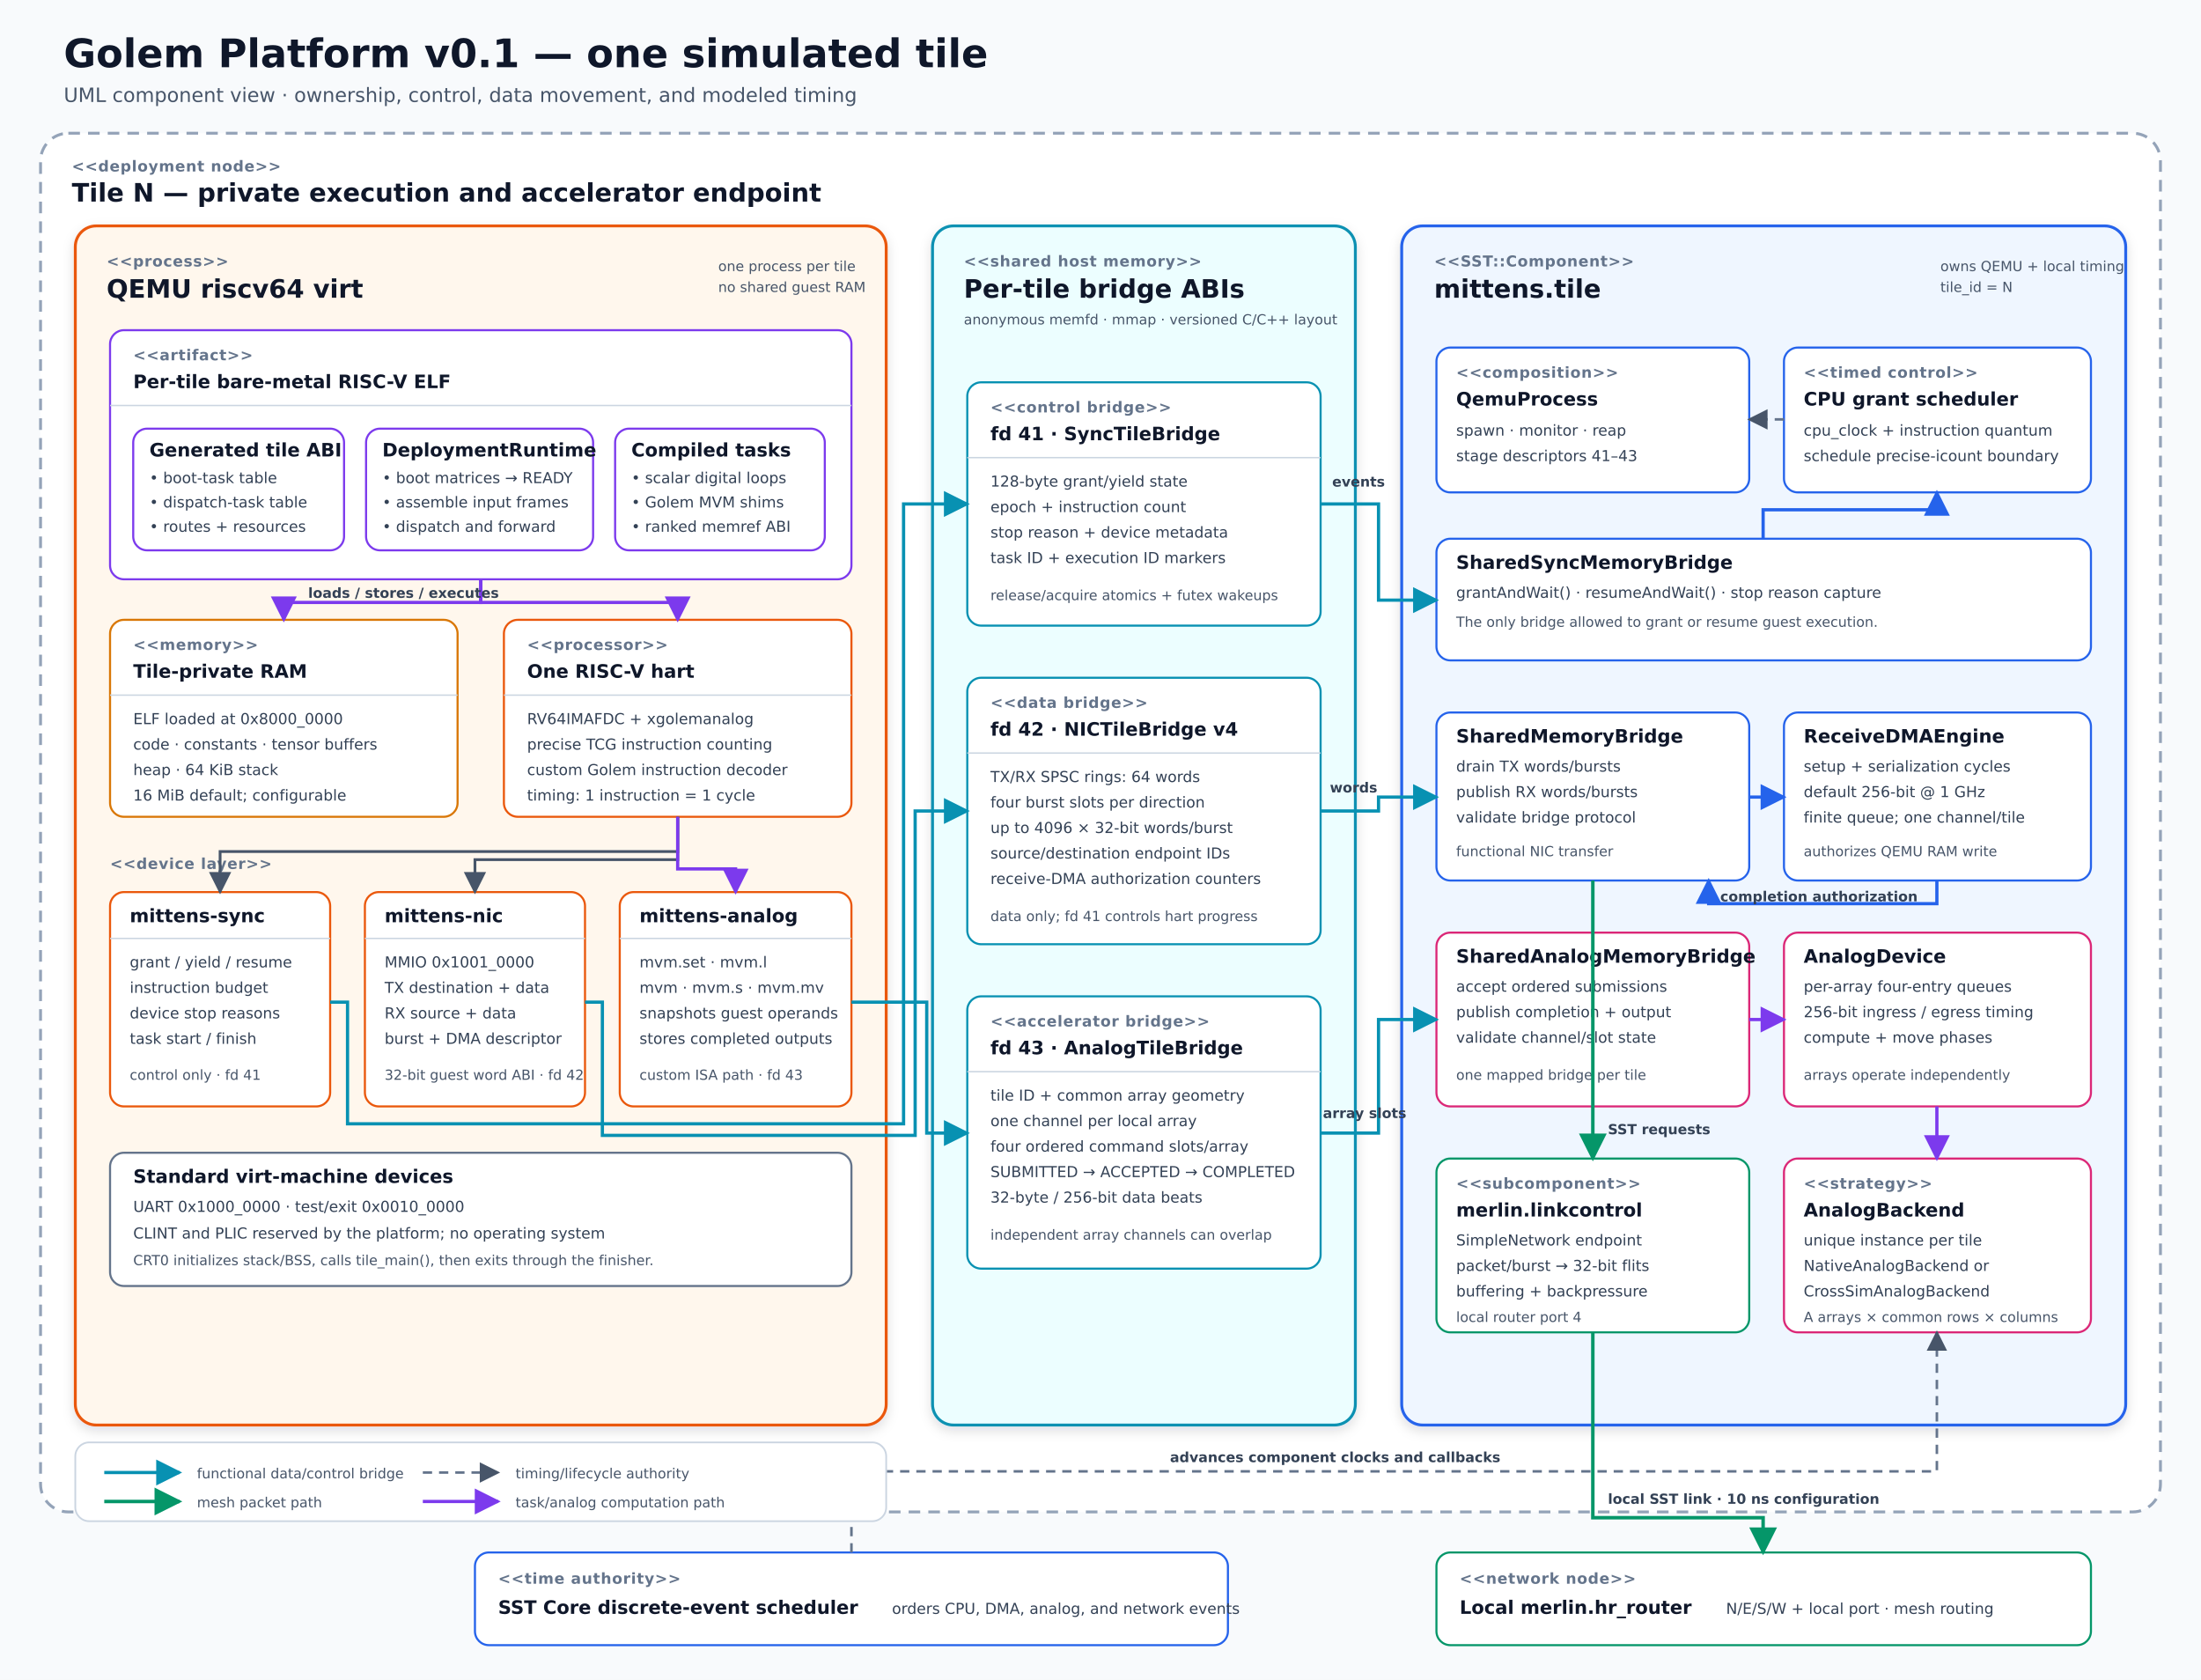
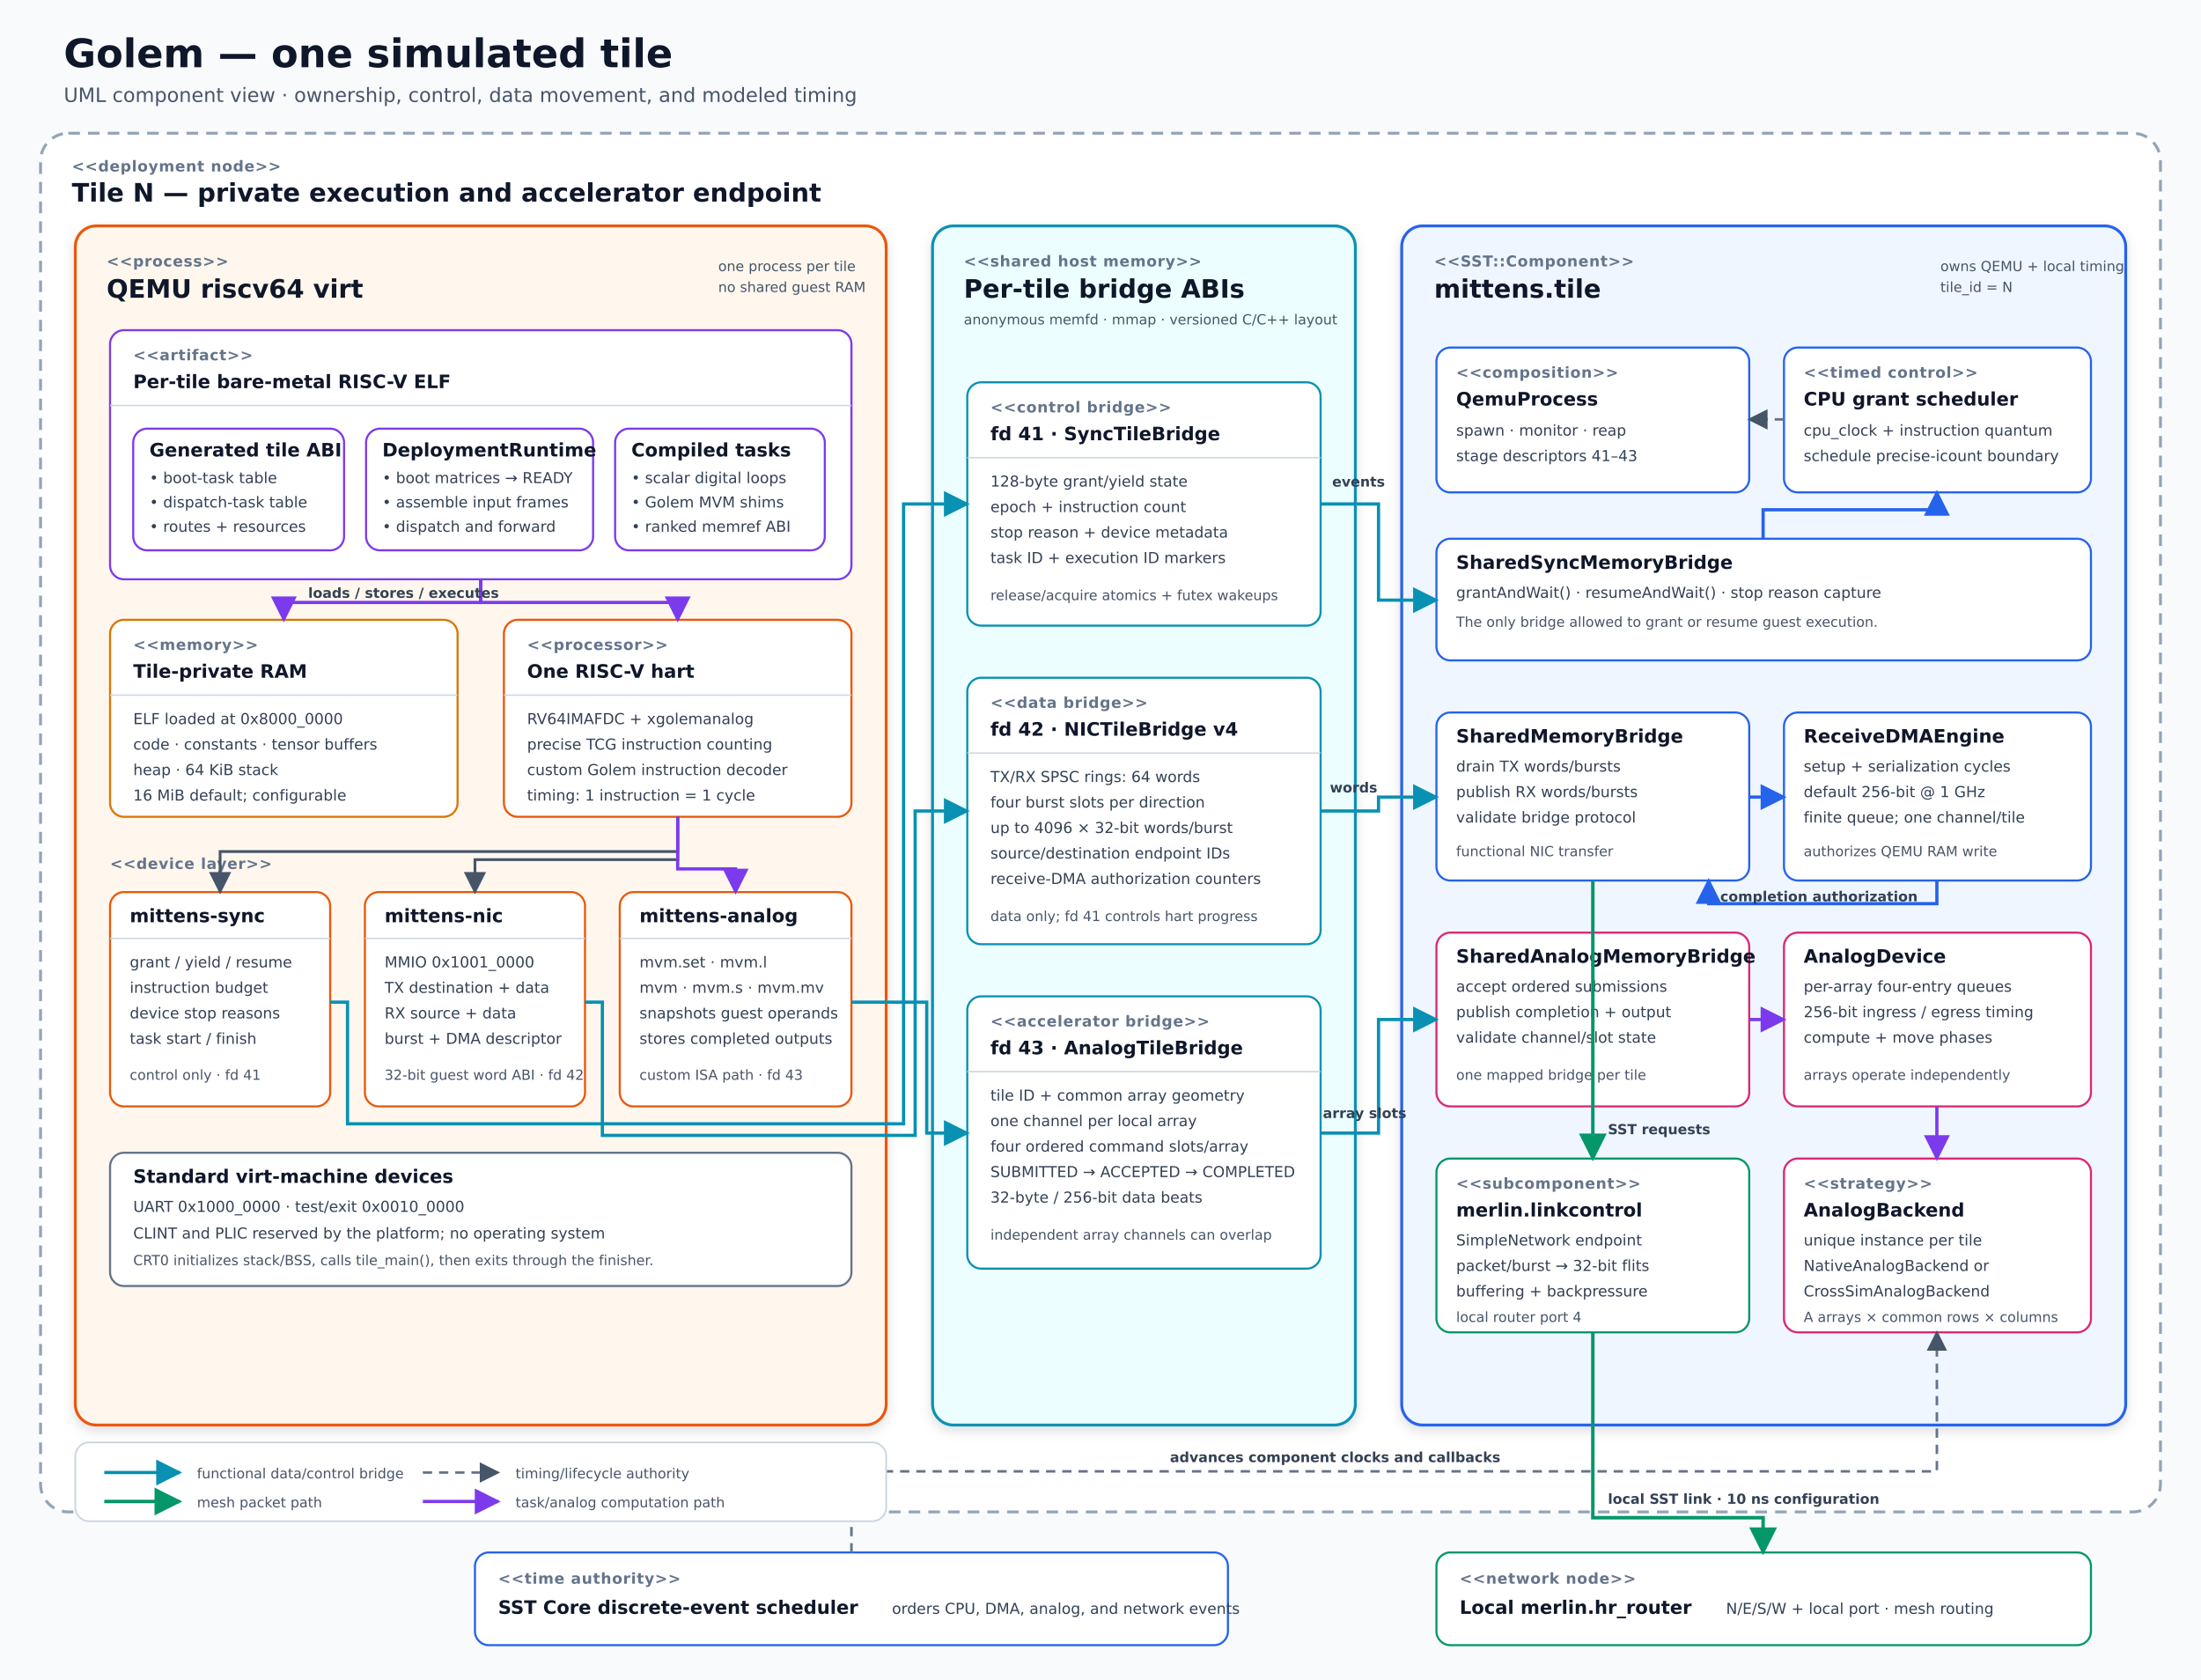
<svg xmlns="http://www.w3.org/2000/svg" width="1900" height="1450" viewBox="0 0 1900 1450" role="img" aria-labelledby="title description">
  <defs>
    <filter id="shadow" x="-20%" y="-20%" width="140%" height="140%">
      <feDropShadow dx="0" dy="4" stdDeviation="5" flood-color="#0f172a" flood-opacity="0.13" />
    </filter>
    <marker id="arrow-blue" viewBox="0 0 10 10" refX="9" refY="5" markerWidth="8" markerHeight="8" orient="auto-start-reverse">
      <path d="M 0 0 L 10 5 L 0 10 z" fill="#2563eb" />
    </marker>
    <marker id="arrow-cyan" viewBox="0 0 10 10" refX="9" refY="5" markerWidth="8" markerHeight="8" orient="auto-start-reverse">
      <path d="M 0 0 L 10 5 L 0 10 z" fill="#0891b2" />
    </marker>
    <marker id="arrow-violet" viewBox="0 0 10 10" refX="9" refY="5" markerWidth="8" markerHeight="8" orient="auto-start-reverse">
      <path d="M 0 0 L 10 5 L 0 10 z" fill="#7c3aed" />
    </marker>
    <marker id="arrow-green" viewBox="0 0 10 10" refX="9" refY="5" markerWidth="8" markerHeight="8" orient="auto-start-reverse">
      <path d="M 0 0 L 10 5 L 0 10 z" fill="#059669" />
    </marker>
    <marker id="arrow-slate" viewBox="0 0 10 10" refX="9" refY="5" markerWidth="8" markerHeight="8" orient="auto-start-reverse">
      <path d="M 0 0 L 10 5 L 0 10 z" fill="#475569" />
    </marker>
    <style>
      .title { font: 700 34px "DejaVu Sans", Arial, sans-serif;
               fill: #0f172a; }
      .subtitle { font: 400 17px "DejaVu Sans", Arial, sans-serif;
                  fill: #475569; }
      .boundary { fill: #ffffff; stroke: #94a3b8; stroke-width: 2.5;
                  stroke-dasharray: 10 7; }
      .cluster { stroke-width: 2.5; rx: 18; filter: url(#shadow); }
      .qemu-cluster { fill: #fff7ed; stroke: #ea580c; }
      .bridge-cluster { fill: #ecfeff; stroke: #0891b2; }
      .sst-cluster { fill: #eff6ff; stroke: #2563eb; }
      .card { fill: #ffffff; stroke-width: 1.8; rx: 12; }
      .runtime { stroke: #7c3aed; }
      .memory { stroke: #d97706; }
      .qemu { stroke: #ea580c; }
      .bridge { stroke: #0891b2; }
      .sst { stroke: #2563eb; }
      .analog { stroke: #db2777; }
      .network { stroke: #059669; }
      .neutral { stroke: #64748b; }
      .cluster-label { font: 700 22px "DejaVu Sans", Arial, sans-serif;
                       fill: #0f172a; }
      .stereotype { font: 600 13px "DejaVu Sans", Arial, sans-serif;
                    fill: #64748b; letter-spacing: 0.5px; }
      .card-title { font: 700 16px "DejaVu Sans", Arial, sans-serif;
                    fill: #0f172a; }
      .body { font: 400 13px "DejaVu Sans", Arial, sans-serif;
              fill: #334155; }
      .small { font: 400 12px "DejaVu Sans", Arial, sans-serif;
               fill: #475569; }
      .label { font: 600 12px "DejaVu Sans", Arial, sans-serif;
               fill: #334155; }
      .flow-blue { fill: none; stroke: #2563eb; stroke-width: 2.8;
                   marker-end: url(#arrow-blue); }
      .flow-cyan { fill: none; stroke: #0891b2; stroke-width: 2.8;
                   marker-end: url(#arrow-cyan); }
      .flow-violet { fill: none; stroke: #7c3aed; stroke-width: 2.8;
                     marker-end: url(#arrow-violet); }
      .flow-green { fill: none; stroke: #059669; stroke-width: 3;
                    marker-end: url(#arrow-green); }
      .flow-slate { fill: none; stroke: #475569; stroke-width: 2.4;
                    marker-end: url(#arrow-slate); }
      .control { fill: none; stroke: #64748b; stroke-width: 2.2;
                 stroke-dasharray: 8 6; marker-end: url(#arrow-slate); }
      .divider { stroke: #cbd5e1; stroke-width: 1.2; }
    </style>
  </defs>
  <rect width="1900" height="1450" fill="#f8fafc" />
  <text x="55" y="58" class="title">
-     Golem Platform v0.1 — one simulated tile
+     Golem — one simulated tile
  </text>
  <text x="55" y="88" class="subtitle">
    UML component view · ownership, control, data movement, and modeled timing
  </text>
  <rect x="35" y="115" width="1830" height="1190" rx="24" class="boundary" />
  <text x="62" y="148" class="stereotype">&lt;&lt;deployment node&gt;&gt;</text>
  <text x="62" y="174" class="cluster-label">Tile N — private execution and accelerator endpoint</text>
  <rect x="65" y="195" width="700" height="1035" class="cluster qemu-cluster" />
  <text x="92" y="230" class="stereotype">&lt;&lt;process&gt;&gt;</text>
  <text x="92" y="257" class="cluster-label">QEMU riscv64 virt</text>
  <text x="620" y="234" class="small">one process per tile</text>
  <text x="620" y="252" class="small">no shared guest RAM</text>
  <rect x="95" y="285" width="640" height="215" class="card runtime" />
  <text x="115" y="311" class="stereotype">&lt;&lt;artifact&gt;&gt;</text>
  <text x="115" y="335" class="card-title">Per-tile bare-metal RISC-V ELF</text>
  <line x1="95" y1="350" x2="735" y2="350" class="divider" />
  <rect x="115" y="370" width="182" height="105" class="card runtime" />
  <text x="129" y="394" class="card-title">Generated tile ABI</text>
  <text x="129" y="417" class="body">• boot-task table</text>
  <text x="129" y="438" class="body">• dispatch-task table</text>
  <text x="129" y="459" class="body">• routes + resources</text>
  <rect x="316" y="370" width="196" height="105" class="card runtime" />
  <text x="330" y="394" class="card-title">DeploymentRuntime</text>
  <text x="330" y="417" class="body">• boot matrices → READY</text>
  <text x="330" y="438" class="body">• assemble input frames</text>
  <text x="330" y="459" class="body">• dispatch and forward</text>
  <rect x="531" y="370" width="181" height="105" class="card runtime" />
  <text x="545" y="394" class="card-title">Compiled tasks</text>
  <text x="545" y="417" class="body">• scalar digital loops</text>
  <text x="545" y="438" class="body">• Golem MVM shims</text>
  <text x="545" y="459" class="body">• ranked memref ABI</text>
  <rect x="95" y="535" width="300" height="170" class="card memory" />
  <text x="115" y="561" class="stereotype">&lt;&lt;memory&gt;&gt;</text>
  <text x="115" y="585" class="card-title">Tile-private RAM</text>
  <line x1="95" y1="600" x2="395" y2="600" class="divider" />
  <text x="115" y="625" class="body">ELF loaded at 0x8000_0000</text>
  <text x="115" y="647" class="body">code · constants · tensor buffers</text>
  <text x="115" y="669" class="body">heap · 64 KiB stack</text>
  <text x="115" y="691" class="body">16 MiB default; configurable</text>
  <rect x="435" y="535" width="300" height="170" class="card qemu" />
  <text x="455" y="561" class="stereotype">&lt;&lt;processor&gt;&gt;</text>
  <text x="455" y="585" class="card-title">One RISC-V hart</text>
  <line x1="435" y1="600" x2="735" y2="600" class="divider" />
  <text x="455" y="625" class="body">RV64IMAFDC + xgolemanalog</text>
  <text x="455" y="647" class="body">precise TCG instruction counting</text>
  <text x="455" y="669" class="body">custom Golem instruction decoder</text>
  <text x="455" y="691" class="body">timing: 1 instruction = 1 cycle</text>
  <text x="95" y="750" class="stereotype">&lt;&lt;device layer&gt;&gt;</text>
  <rect x="95" y="770" width="190" height="185" class="card qemu" />
  <text x="112" y="796" class="card-title">mittens-sync</text>
  <line x1="95" y1="810" x2="285" y2="810" class="divider" />
  <text x="112" y="835" class="body">grant / yield / resume</text>
  <text x="112" y="857" class="body">instruction budget</text>
  <text x="112" y="879" class="body">device stop reasons</text>
  <text x="112" y="901" class="body">task start / finish</text>
  <text x="112" y="932" class="small">control only · fd 41</text>
  <rect x="315" y="770" width="190" height="185" class="card qemu" />
  <text x="332" y="796" class="card-title">mittens-nic</text>
  <line x1="315" y1="810" x2="505" y2="810" class="divider" />
  <text x="332" y="835" class="body">MMIO 0x1001_0000</text>
  <text x="332" y="857" class="body">TX destination + data</text>
  <text x="332" y="879" class="body">RX source + data</text>
  <text x="332" y="901" class="body">burst + DMA descriptor</text>
  <text x="332" y="932" class="small">32-bit guest word ABI · fd 42</text>
  <rect x="535" y="770" width="200" height="185" class="card qemu" />
  <text x="552" y="796" class="card-title">mittens-analog</text>
  <line x1="535" y1="810" x2="735" y2="810" class="divider" />
  <text x="552" y="835" class="body">mvm.set · mvm.l</text>
  <text x="552" y="857" class="body">mvm · mvm.s · mvm.mv</text>
  <text x="552" y="879" class="body">snapshots guest operands</text>
  <text x="552" y="901" class="body">stores completed outputs</text>
  <text x="552" y="932" class="small">custom ISA path · fd 43</text>
  <rect x="95" y="995" width="640" height="115" class="card neutral" />
  <text x="115" y="1021" class="card-title">Standard virt-machine devices</text>
  <text x="115" y="1046" class="body">UART 0x1000_0000 · test/exit 0x0010_0000</text>
  <text x="115" y="1069" class="body">CLINT and PLIC reserved by the platform; no operating system</text>
  <text x="115" y="1092" class="small">CRT0 initializes stack/BSS, calls tile_main(), then exits through the finisher.</text>
  <path d="M 415 500 L 415 520 L 245 520 L 245 535" class="flow-violet" />
  <path d="M 415 500 L 415 520 L 585 520 L 585 535" class="flow-violet" />
  <text x="266" y="516" class="label">loads / stores / executes</text>
  <path d="M 585 705 L 585 735 L 190 735 L 190 770" class="flow-slate" />
  <path d="M 585 705 L 585 742 L 410 742 L 410 770" class="flow-slate" />
  <path d="M 585 705 L 585 750 L 635 750 L 635 770" class="flow-violet" />
  <rect x="805" y="195" width="365" height="1035" class="cluster bridge-cluster" />
  <text x="832" y="230" class="stereotype">&lt;&lt;shared host memory&gt;&gt;</text>
  <text x="832" y="257" class="cluster-label">Per-tile bridge ABIs</text>
  <text x="832" y="280" class="small">anonymous memfd · mmap · versioned C/C++ layout</text>
  <rect x="835" y="330" width="305" height="210" class="card bridge" />
  <text x="855" y="356" class="stereotype">&lt;&lt;control bridge&gt;&gt;</text>
  <text x="855" y="380" class="card-title">fd 41 · SyncTileBridge</text>
  <line x1="835" y1="395" x2="1140" y2="395" class="divider" />
  <text x="855" y="420" class="body">128-byte grant/yield state</text>
  <text x="855" y="442" class="body">epoch + instruction count</text>
  <text x="855" y="464" class="body">stop reason + device metadata</text>
  <text x="855" y="486" class="body">task ID + execution ID markers</text>
  <text x="855" y="518" class="small">release/acquire atomics + futex wakeups</text>
  <rect x="835" y="585" width="305" height="230" class="card bridge" />
  <text x="855" y="611" class="stereotype">&lt;&lt;data bridge&gt;&gt;</text>
  <text x="855" y="635" class="card-title">fd 42 · NICTileBridge v4</text>
  <line x1="835" y1="650" x2="1140" y2="650" class="divider" />
  <text x="855" y="675" class="body">TX/RX SPSC rings: 64 words</text>
  <text x="855" y="697" class="body">four burst slots per direction</text>
  <text x="855" y="719" class="body">up to 4096 × 32-bit words/burst</text>
  <text x="855" y="741" class="body">source/destination endpoint IDs</text>
  <text x="855" y="763" class="body">receive-DMA authorization counters</text>
  <text x="855" y="795" class="small">data only; fd 41 controls hart progress</text>
  <rect x="835" y="860" width="305" height="235" class="card bridge" />
  <text x="855" y="886" class="stereotype">&lt;&lt;accelerator bridge&gt;&gt;</text>
  <text x="855" y="910" class="card-title">fd 43 · AnalogTileBridge</text>
  <line x1="835" y1="925" x2="1140" y2="925" class="divider" />
  <text x="855" y="950" class="body">tile ID + common array geometry</text>
  <text x="855" y="972" class="body">one channel per local array</text>
  <text x="855" y="994" class="body">four ordered command slots/array</text>
  <text x="855" y="1016" class="body">SUBMITTED → ACCEPTED → COMPLETED</text>
  <text x="855" y="1038" class="body">32-byte / 256-bit data beats</text>
  <text x="855" y="1070" class="small">independent array channels can overlap</text>
  <path d="M 285 865 L 300 865 L 300 970 L 780 970 L 780 435 L 835 435" class="flow-cyan" />
  <path d="M 505 865 L 520 865 L 520 980 L 790 980 L 790 700 L 835 700" class="flow-cyan" />
  <path d="M 735 865 L 800 865 L 800 978 L 835 978" class="flow-cyan" />
  <rect x="1210" y="195" width="625" height="1035" class="cluster sst-cluster" />
  <text x="1238" y="230" class="stereotype">&lt;&lt;SST::Component&gt;&gt;</text>
  <text x="1238" y="257" class="cluster-label">mittens.tile</text>
  <text x="1675" y="234" class="small">owns QEMU + local timing</text>
  <text x="1675" y="252" class="small">tile_id = N</text>
  <rect x="1240" y="300" width="270" height="125" class="card sst" />
  <text x="1257" y="326" class="stereotype">&lt;&lt;composition&gt;&gt;</text>
  <text x="1257" y="350" class="card-title">QemuProcess</text>
  <text x="1257" y="376" class="body">spawn · monitor · reap</text>
  <text x="1257" y="398" class="body">stage descriptors 41–43</text>
  <rect x="1540" y="300" width="265" height="125" class="card sst" />
  <text x="1557" y="326" class="stereotype">&lt;&lt;timed control&gt;&gt;</text>
  <text x="1557" y="350" class="card-title">CPU grant scheduler</text>
  <text x="1557" y="376" class="body">cpu_clock + instruction quantum</text>
  <text x="1557" y="398" class="body">schedule precise-icount boundary</text>
  <rect x="1240" y="465" width="565" height="105" class="card sst" />
  <text x="1257" y="491" class="card-title">SharedSyncMemoryBridge</text>
  <text x="1257" y="516" class="body">grantAndWait() · resumeAndWait() · stop reason capture</text>
  <text x="1257" y="541" class="small">The only bridge allowed to grant or resume guest execution.</text>
  <rect x="1240" y="615" width="270" height="145" class="card sst" />
  <text x="1257" y="641" class="card-title">SharedMemoryBridge</text>
  <text x="1257" y="666" class="body">drain TX words/bursts</text>
  <text x="1257" y="688" class="body">publish RX words/bursts</text>
  <text x="1257" y="710" class="body">validate bridge protocol</text>
  <text x="1257" y="739" class="small">functional NIC transfer</text>
  <rect x="1540" y="615" width="265" height="145" class="card sst" />
  <text x="1557" y="641" class="card-title">ReceiveDMAEngine</text>
  <text x="1557" y="666" class="body">setup + serialization cycles</text>
  <text x="1557" y="688" class="body">default 256-bit @ 1 GHz</text>
  <text x="1557" y="710" class="body">finite queue; one channel/tile</text>
  <text x="1557" y="739" class="small">authorizes QEMU RAM write</text>
  <rect x="1240" y="805" width="270" height="150" class="card analog" />
  <text x="1257" y="831" class="card-title">SharedAnalogMemoryBridge</text>
  <text x="1257" y="856" class="body">accept ordered submissions</text>
  <text x="1257" y="878" class="body">publish completion + output</text>
  <text x="1257" y="900" class="body">validate channel/slot state</text>
  <text x="1257" y="932" class="small">one mapped bridge per tile</text>
  <rect x="1540" y="805" width="265" height="150" class="card analog" />
  <text x="1557" y="831" class="card-title">AnalogDevice</text>
  <text x="1557" y="856" class="body">per-array four-entry queues</text>
  <text x="1557" y="878" class="body">256-bit ingress / egress timing</text>
  <text x="1557" y="900" class="body">compute + move phases</text>
  <text x="1557" y="932" class="small">arrays operate independently</text>
  <rect x="1240" y="1000" width="270" height="150" class="card network" />
  <text x="1257" y="1026" class="stereotype">&lt;&lt;subcomponent&gt;&gt;</text>
  <text x="1257" y="1050" class="card-title">merlin.linkcontrol</text>
  <text x="1257" y="1075" class="body">SimpleNetwork endpoint</text>
  <text x="1257" y="1097" class="body">packet/burst → 32-bit flits</text>
  <text x="1257" y="1119" class="body">buffering + backpressure</text>
  <text x="1257" y="1141" class="small">local router port 4</text>
  <rect x="1540" y="1000" width="265" height="150" class="card analog" />
  <text x="1557" y="1026" class="stereotype">&lt;&lt;strategy&gt;&gt;</text>
  <text x="1557" y="1050" class="card-title">AnalogBackend</text>
  <text x="1557" y="1075" class="body">unique instance per tile</text>
  <text x="1557" y="1097" class="body">NativeAnalogBackend or</text>
  <text x="1557" y="1119" class="body">CrossSimAnalogBackend</text>
  <text x="1557" y="1141" class="small">A arrays × common rows × columns</text>
  <path d="M 1140 435 L 1190 435 L 1190 518 L 1240 518" class="flow-cyan" />
  <path d="M 1140 700 L 1190 700 L 1190 688 L 1240 688" class="flow-cyan" />
  <path d="M 1140 978 L 1190 978 L 1190 880 L 1240 880" class="flow-cyan" />
  <text x="1150" y="420" class="label">events</text>
  <text x="1148" y="684" class="label">words</text>
  <text x="1142" y="965" class="label">array slots</text>
  <path d="M 1522 465 L 1522 440 L 1672 440 L 1672 425" class="flow-blue" />
  <path d="M 1540 362 L 1510 362" class="control" />
  <path d="M 1510 688 L 1540 688" class="flow-blue" />
  <path d="M 1672 760 L 1672 780 L 1475 780 L 1475 760" class="flow-blue" />
  <text x="1485" y="778" class="label">completion authorization</text>
  <path d="M 1375 760 L 1375 980 L 1375 1000" class="flow-green" />
  <text x="1388" y="979" class="label">SST requests</text>
  <path d="M 1510 880 L 1540 880" class="flow-violet" />
  <path d="M 1672 955 L 1672 1000" class="flow-violet" />
  <rect x="410" y="1340" width="650" height="80" class="card sst" />
  <text x="430" y="1367" class="stereotype">&lt;&lt;time authority&gt;&gt;</text>
  <text x="430" y="1393" class="card-title">SST Core discrete-event scheduler</text>
  <text x="770" y="1393" class="body">orders CPU, DMA, analog, and network events</text>
  <rect x="1240" y="1340" width="565" height="80" class="card network" />
  <text x="1260" y="1367" class="stereotype">&lt;&lt;network node&gt;&gt;</text>
  <text x="1260" y="1393" class="card-title">Local merlin.hr_router</text>
  <text x="1490" y="1393" class="body">N/E/S/W + local port · mesh routing</text>
  <path d="M 735 1340 L 735 1270 L 1672 1270 L 1672 1150" class="control" />
  <text x="1010" y="1262" class="label">advances component clocks and callbacks</text>
  <path d="M 1375 1150 L 1375 1310 L 1522 1310 L 1522 1340" class="flow-green" />
  <text x="1388" y="1298" class="label">local SST link · 10 ns configuration</text>
  <rect x="65" y="1245" width="700" height="68" rx="12" fill="#ffffff" stroke="#cbd5e1" stroke-width="1.5" />
  <line x1="90" y1="1271" x2="155" y2="1271" class="flow-cyan" />
  <text x="170" y="1276" class="small">functional data/control bridge</text>
  <line x1="365" y1="1271" x2="430" y2="1271" class="control" />
  <text x="445" y="1276" class="small">timing/lifecycle authority</text>
  <line x1="90" y1="1296" x2="155" y2="1296" class="flow-green" />
  <text x="170" y="1301" class="small">mesh packet path</text>
  <line x1="365" y1="1296" x2="430" y2="1296" class="flow-violet" />
  <text x="445" y="1301" class="small">task/analog computation path</text>
</svg>
